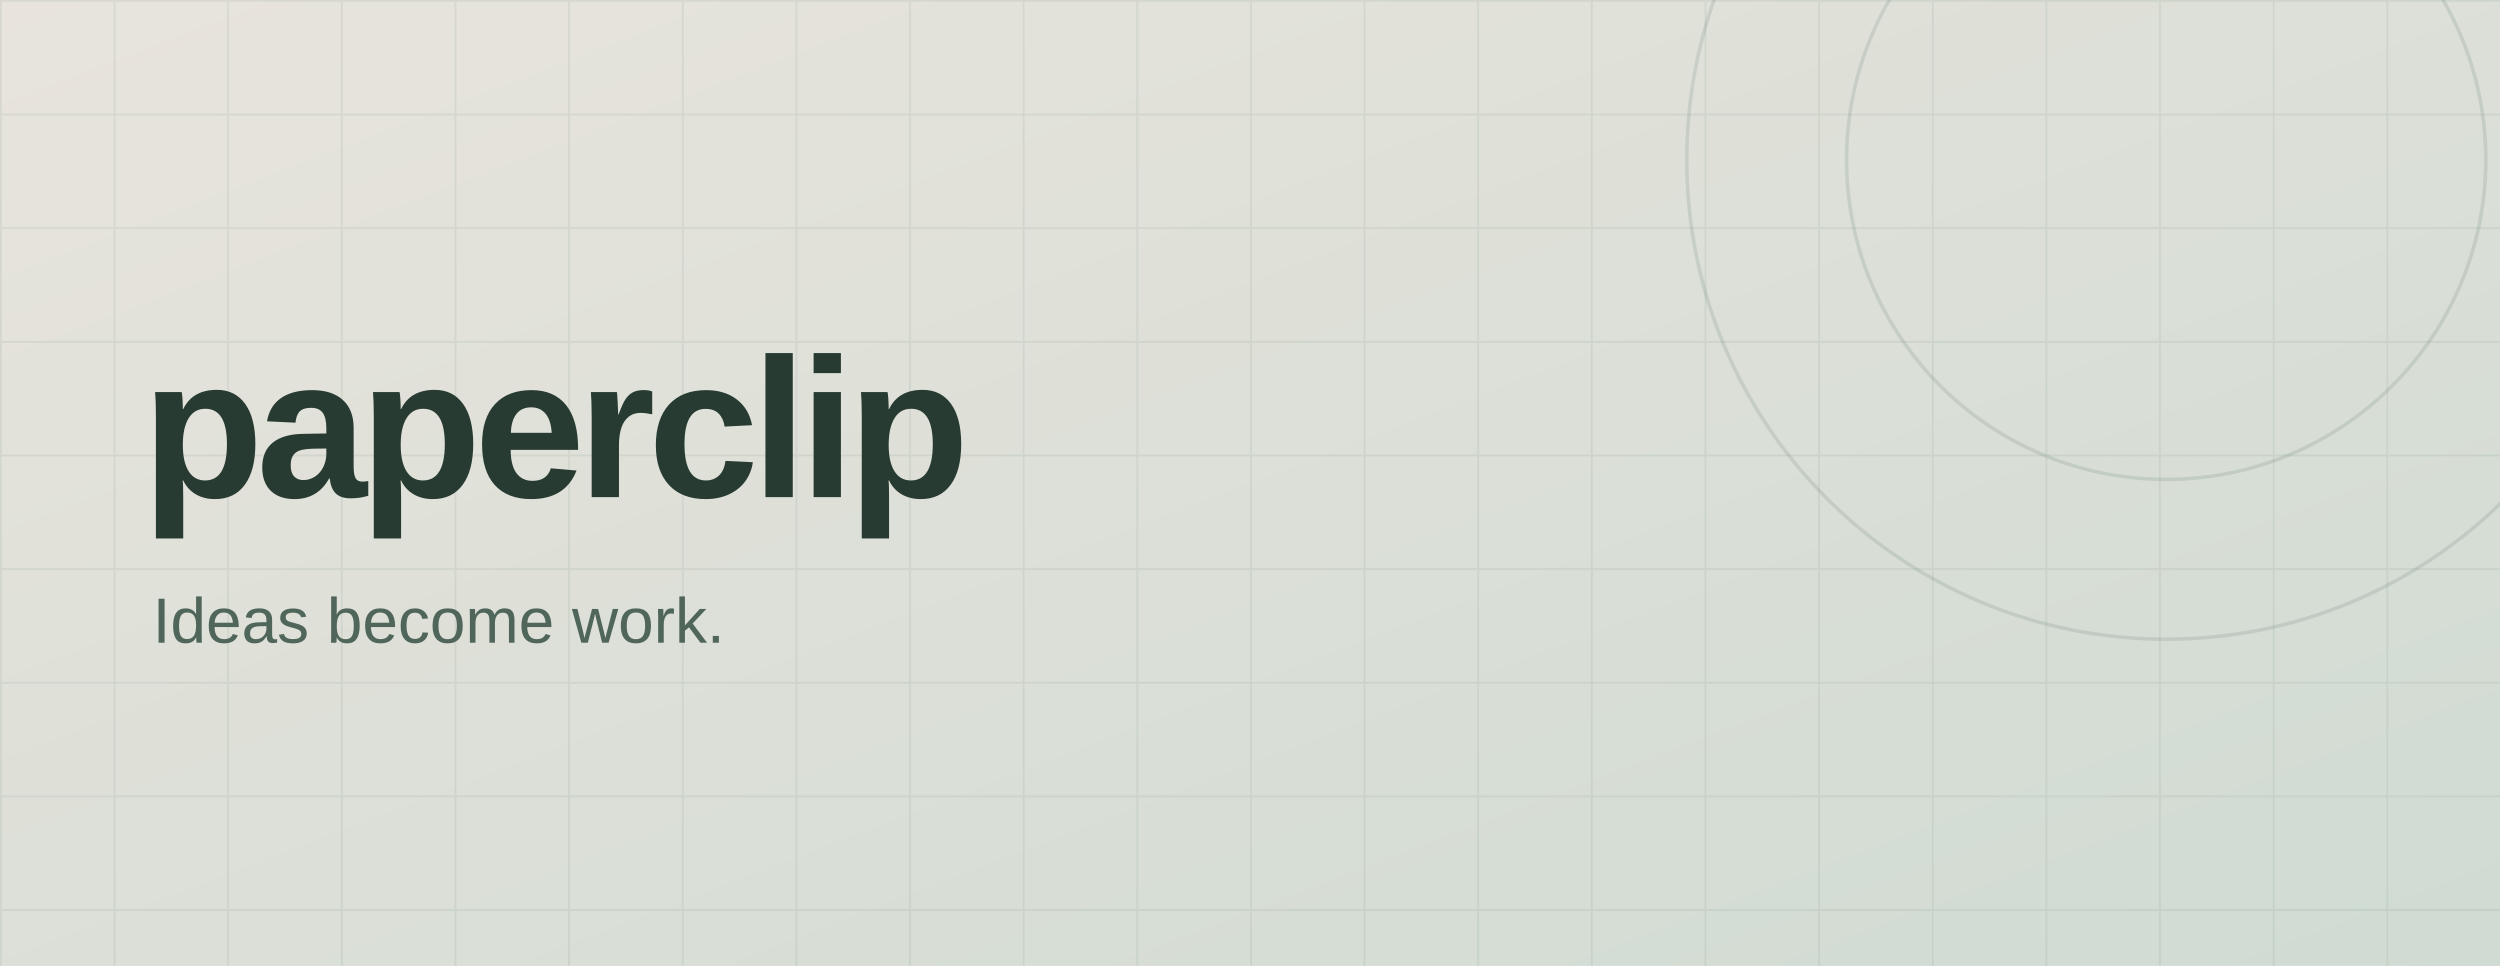
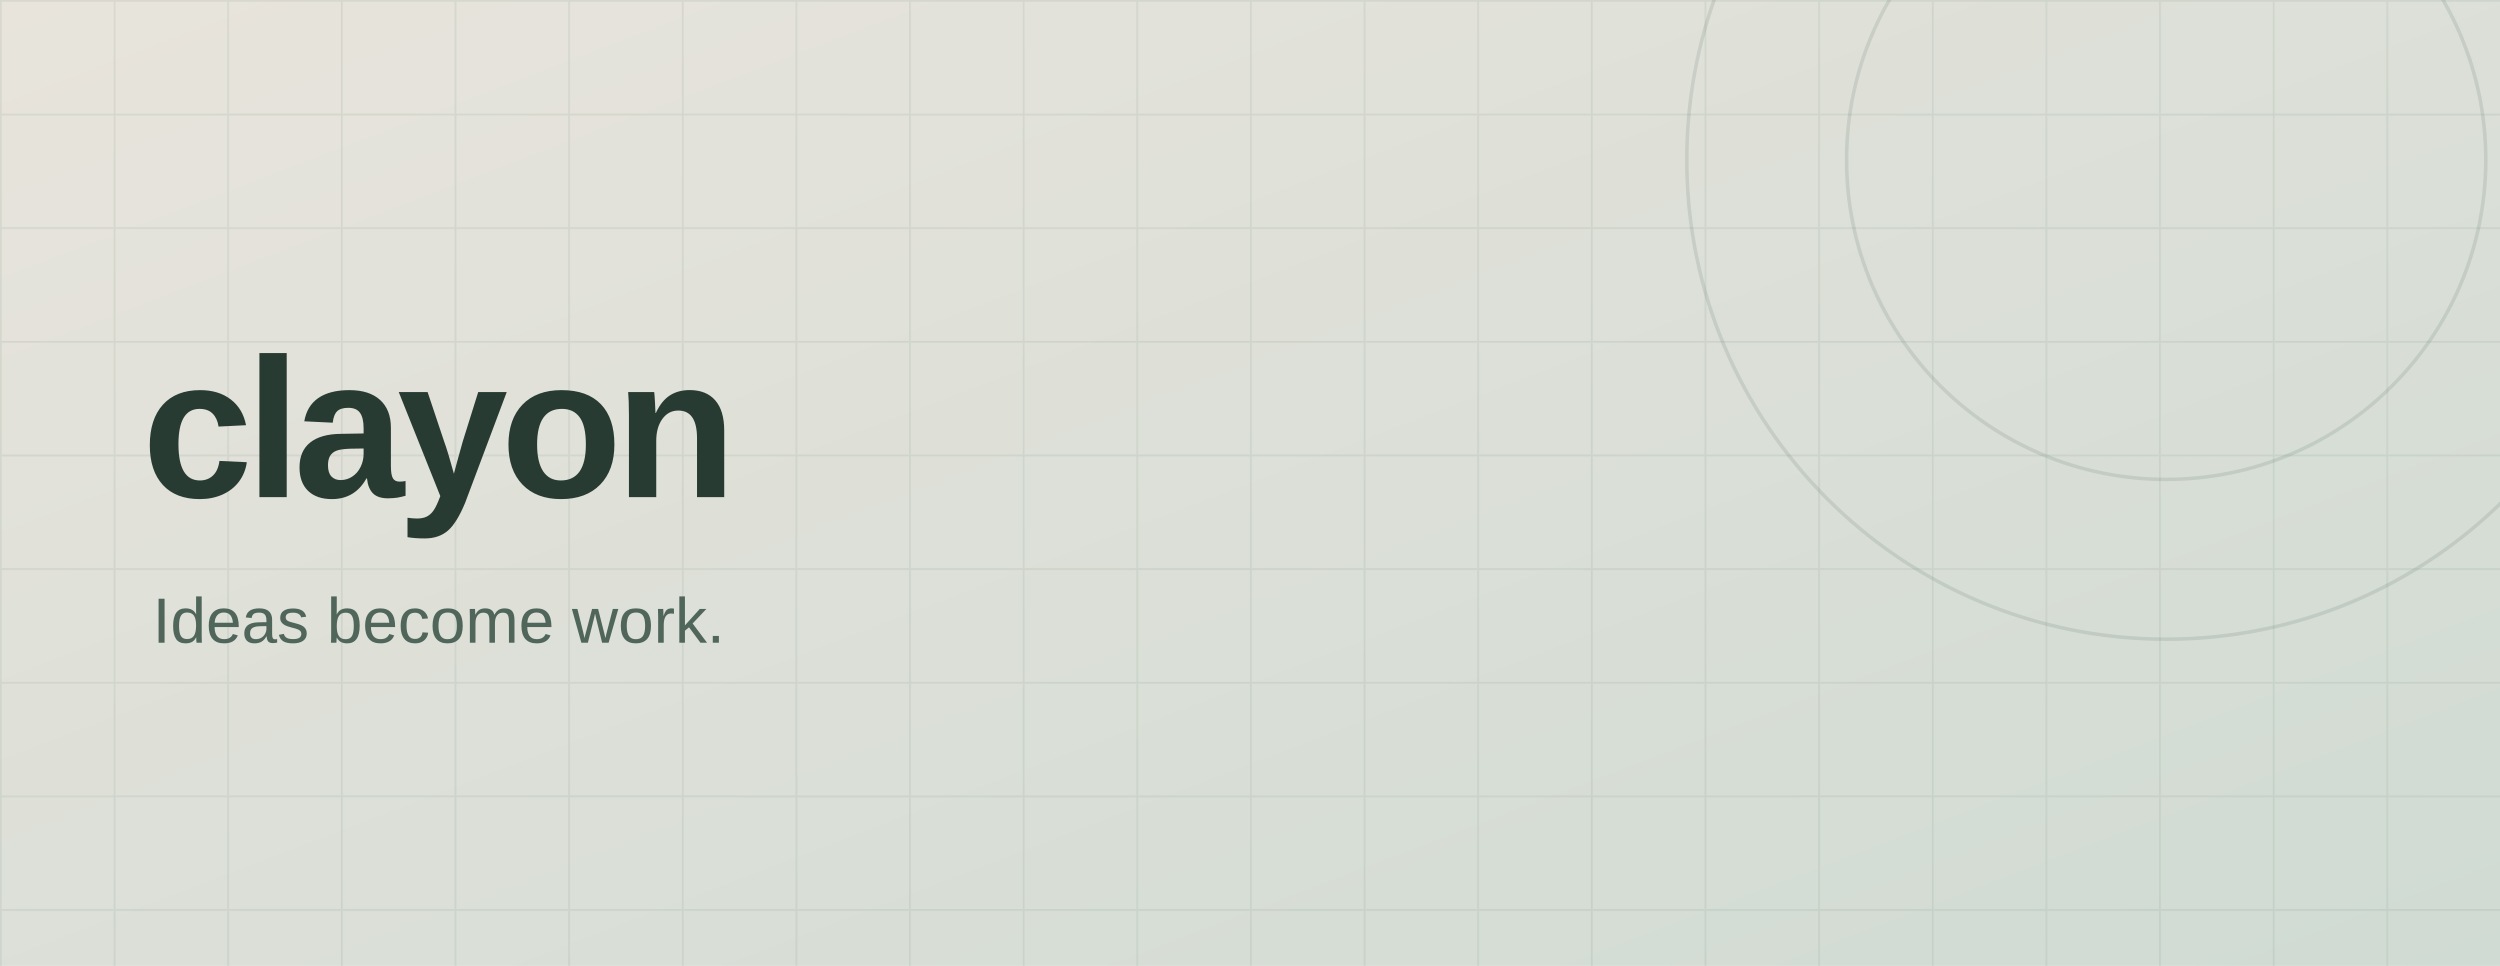
<svg xmlns="http://www.w3.org/2000/svg" width="704" height="272" viewBox="0 0 704 272">
  <defs>
    <linearGradient id="background" x2="1" y2="1">
      <stop stop-color="#e8e4dc" />
      <stop offset="1" stop-color="#d0dbd3" />
    </linearGradient>
    <pattern id="grid" width="32" height="32" patternUnits="userSpaceOnUse">
      <path d="M32 0H0V32" fill="none" stroke="#677d72" stroke-opacity=".12" />
    </pattern>
  </defs>
  <path fill="url(#background)" d="M0 0h704v272H0z" />
  <path fill="url(#grid)" d="M0 0h704v272H0z" />
  <circle cx="610" cy="45" r="135" fill="none" stroke="#677d72" stroke-opacity=".18" />
  <circle cx="610" cy="45" r="90" fill="none" stroke="#677d72" stroke-opacity=".18" />
-   <text x="40" y="140" font-family="Arial,sans-serif" font-size="56" font-weight="700" letter-spacing="-2" fill="#273b32">paperclip</text>
+   <text x="40" y="140" font-family="Arial,sans-serif" font-size="56" font-weight="700" letter-spacing="-2" fill="#273b32">clayon</text>
  <text x="43" y="181" font-family="Arial,sans-serif" font-size="18" fill="#50665b">Ideas become work.</text>
</svg>
